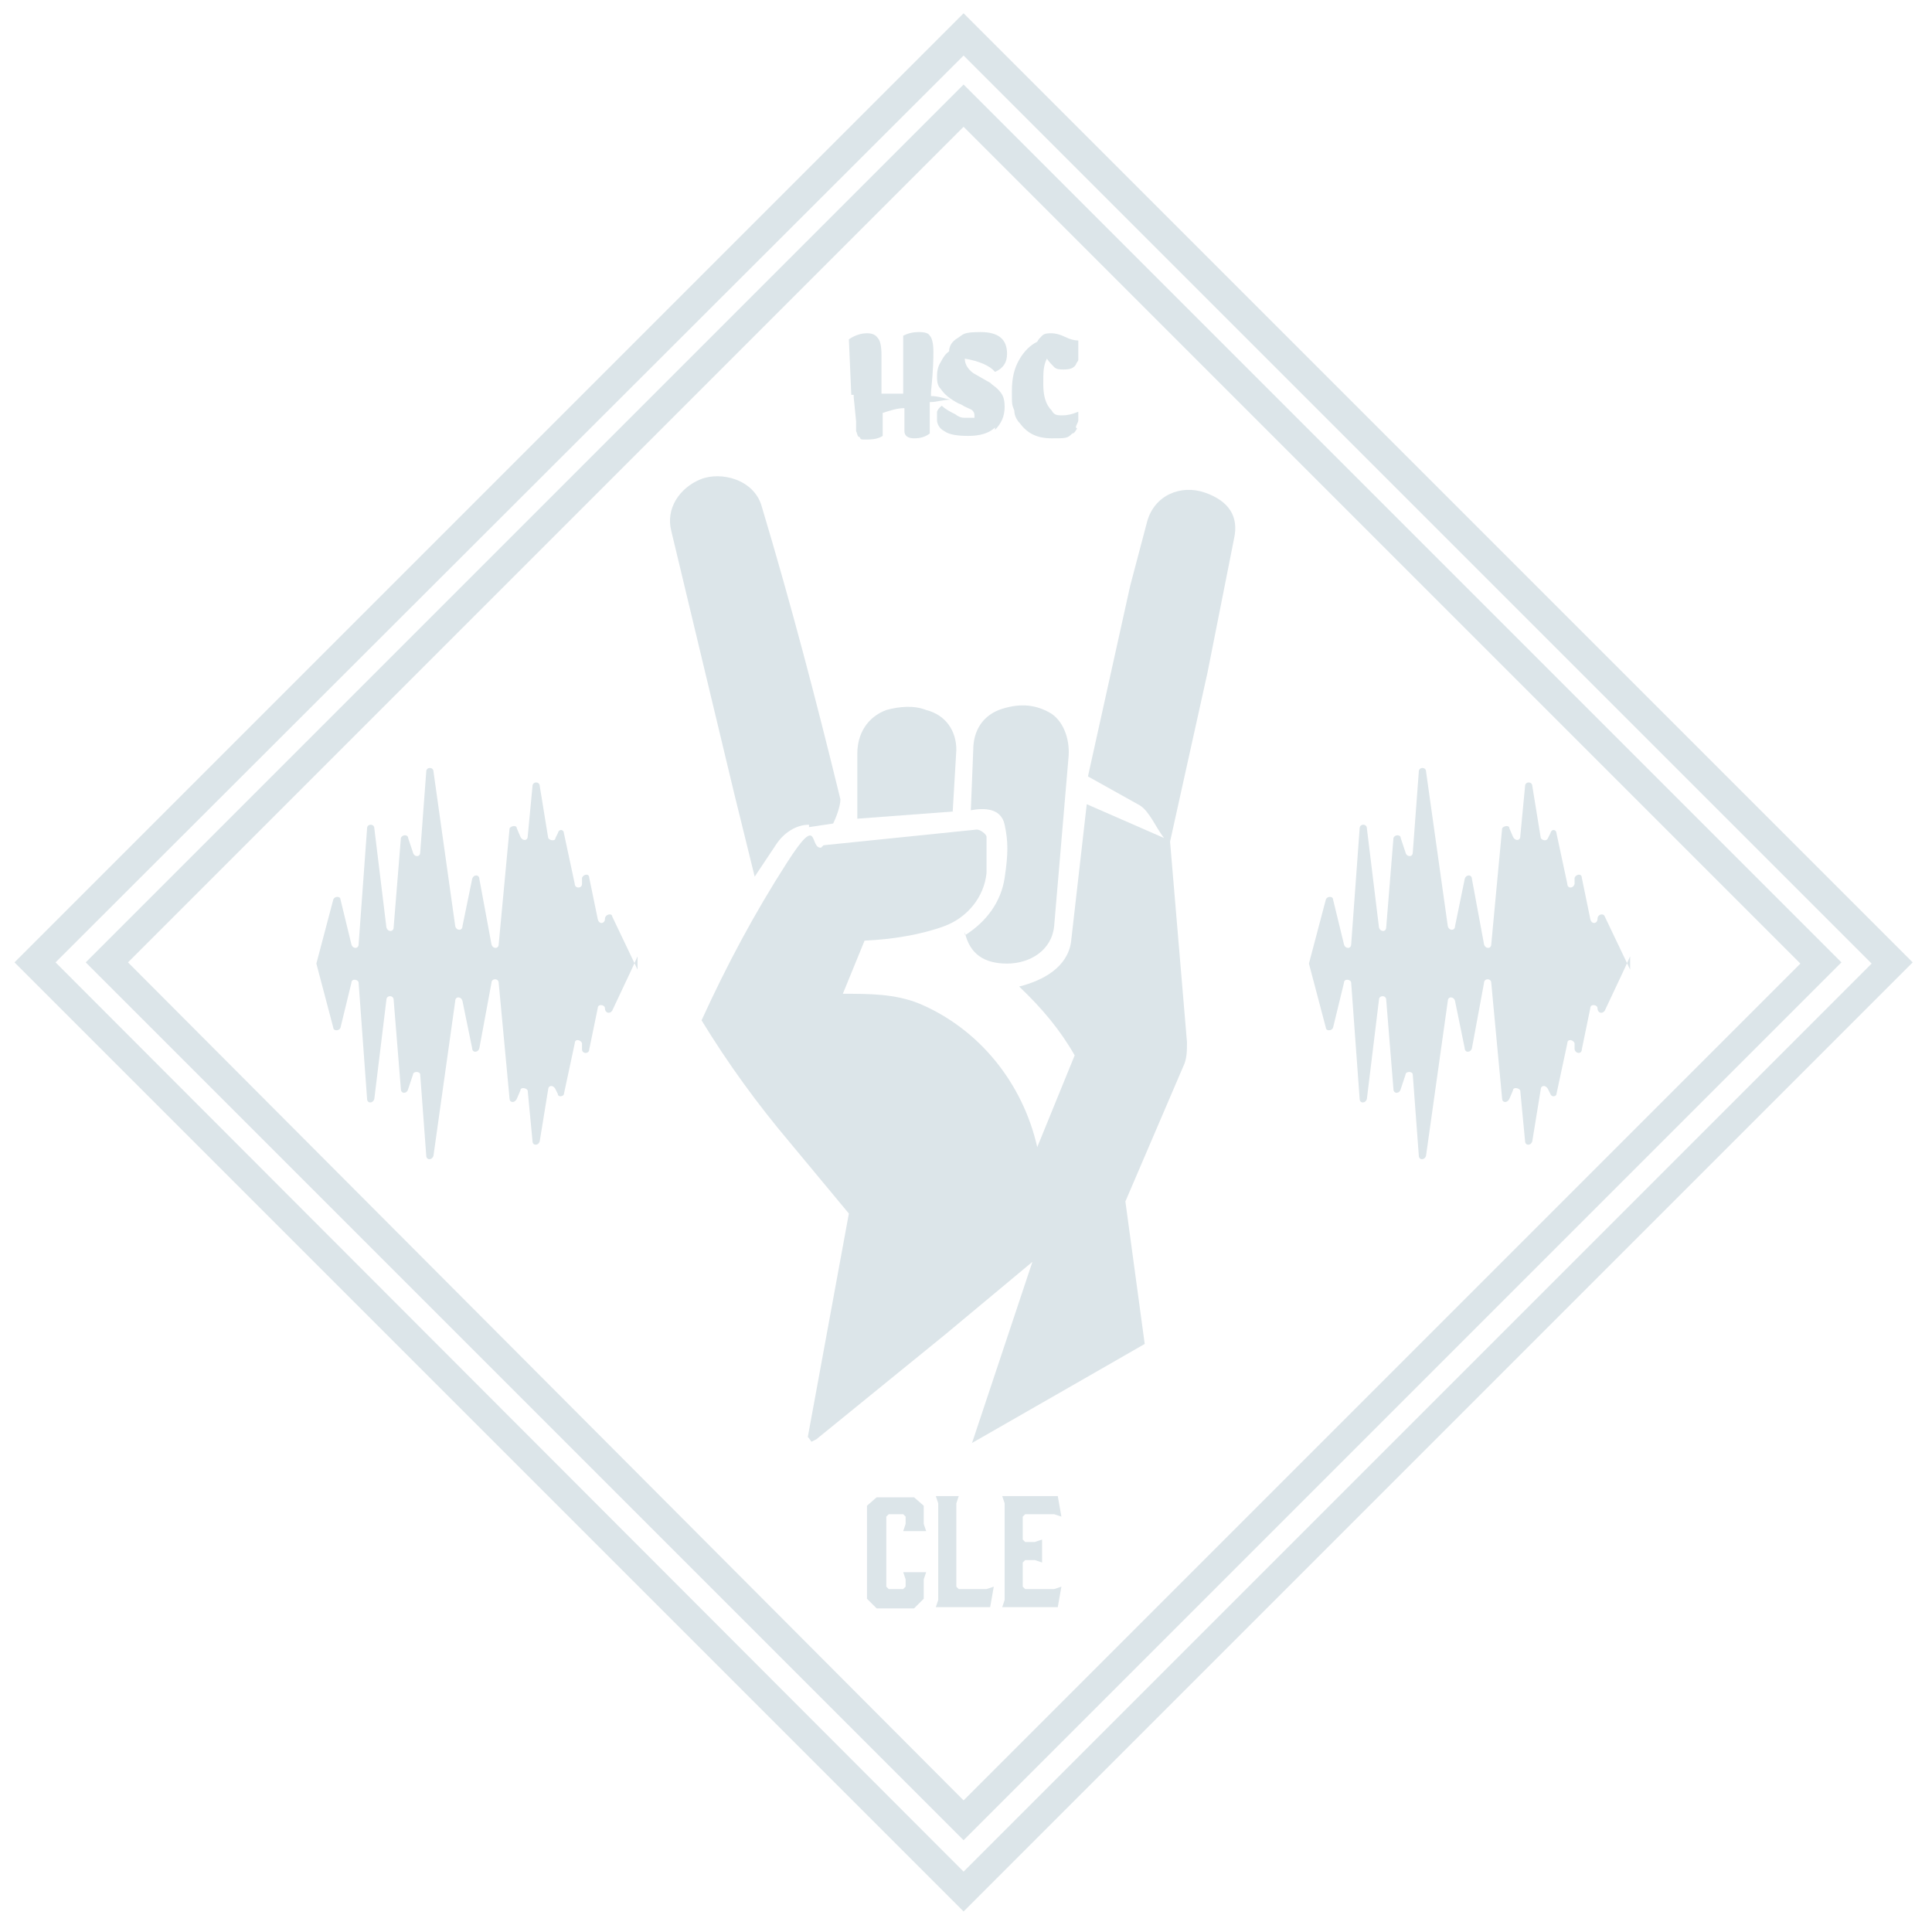
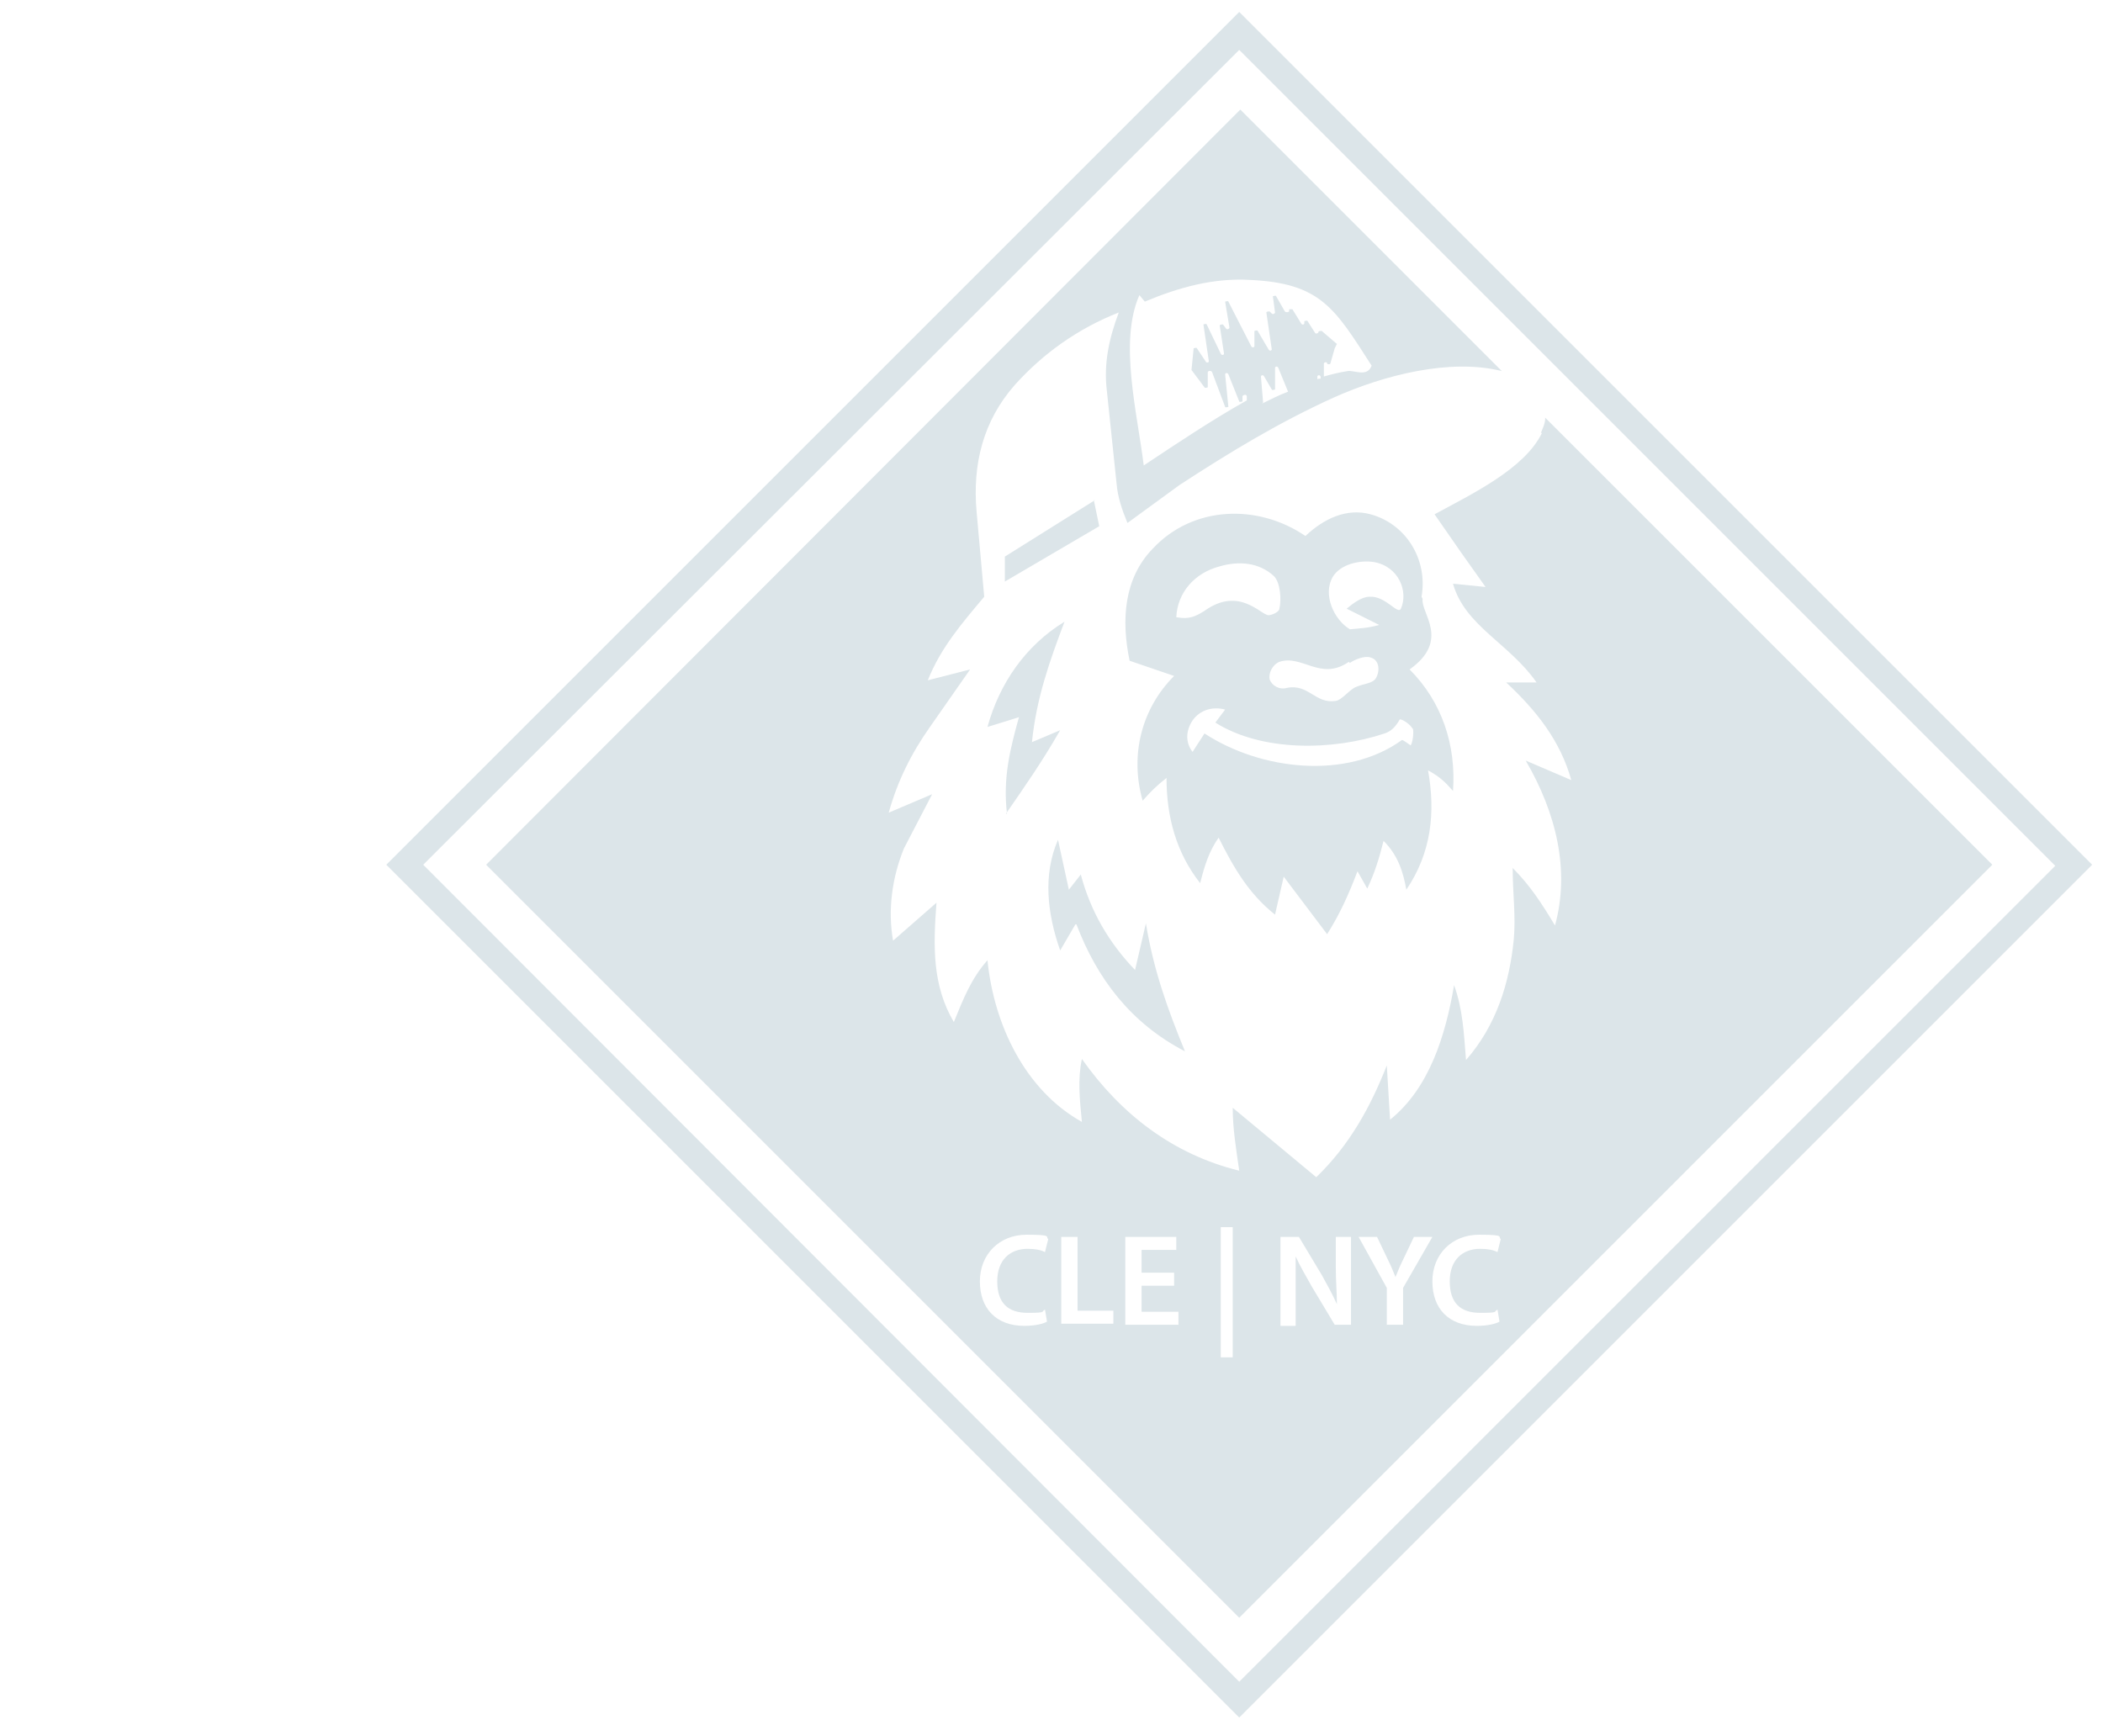
- <svg xmlns="http://www.w3.org/2000/svg" id="Layer_1" version="1.1" viewBox="0 0 160 160">
+ <svg xmlns="http://www.w3.org/2000/svg" id="Layer_1" version="1.1" viewBox="0 0 193.8 160">
  <defs>
    <style>
      .st0 {
        fill: #dce5e9;
      }
    </style>
  </defs>
-   <path class="st0" d="M135,80.3l-2.1-4.4c-.1-.3-.6-.2-.6.2h0c0,.4-.5.5-.6,0l-.7-3.4c0-.4-.5-.3-.6,0v.5c-.1.4-.6.4-.6,0l-.9-4.2c0-.3-.4-.4-.5,0l-.2.4c-.1.3-.5.2-.6,0l-.7-4.3c0-.4-.6-.4-.6,0l-.4,4.2c0,.3-.4.4-.6,0l-.3-.7c0-.3-.5-.2-.6,0l-.9,9.6c0,.4-.5.4-.6,0l-1-5.4c0-.4-.5-.4-.6,0l-.8,3.9c0,.4-.5.4-.6,0l-1.8-12.8c0-.4-.6-.4-.6,0l-.5,6.7c0,.4-.5.4-.6,0l-.4-1.2c0-.3-.5-.3-.6,0l-.6,7.4c0,.4-.5.4-.6,0l-1-8.2c0-.4-.6-.4-.6,0l-.7,9.6c0,.4-.5.4-.6,0l-.9-3.7c0-.3-.5-.3-.6,0l-1.4,5.3h0l1.4,5.3c0,.3.5.3.6,0l.9-3.7c0-.4.6-.3.6,0l.7,9.6c0,.4.5.4.6,0l1-8.2c0-.4.6-.4.6,0l.6,7.4c0,.4.5.4.6,0l.4-1.2c0-.3.6-.3.6,0l.5,6.7c0,.4.5.4.6,0l1.8-12.8c0-.4.5-.4.6,0l.8,3.9c0,.4.5.4.6,0l1-5.4c0-.4.6-.4.6,0l.9,9.6c0,.3.4.4.6,0l.3-.7c0-.3.5-.2.6,0l.4,4.2c0,.4.5.4.6,0l.7-4.3c0-.3.4-.4.6,0l.2.4c.1.3.5.2.5,0l.9-4.2c0-.4.5-.3.6,0v.5c.1.4.6.4.6,0l.7-3.4c0-.4.6-.3.6,0h0c0,.4.4.5.6.2l1.6-3.4.5-1.1v.9Z" />
-   <path class="st0" d="M52.8,80.3l-2.1-4.4c0-.3-.6-.2-.6.2h0c0,.4-.5.5-.6,0l-.7-3.4c0-.4-.5-.3-.6,0v.5c0,.4-.6.4-.6,0l-.9-4.2c0-.3-.4-.4-.5,0l-.2.4c0,.3-.5.2-.6,0l-.7-4.3c0-.4-.6-.4-.6,0l-.4,4.2c0,.3-.4.4-.6,0l-.3-.7c0-.3-.5-.2-.6,0l-.9,9.6c0,.4-.5.4-.6,0l-1-5.4c0-.4-.5-.4-.6,0l-.8,3.9c0,.4-.5.4-.6,0l-1.8-12.8c0-.4-.6-.4-.6,0l-.5,6.7c0,.4-.5.4-.6,0l-.4-1.2c0-.3-.5-.3-.6,0l-.6,7.4c0,.4-.5.4-.6,0l-1-8.2c0-.4-.6-.4-.6,0l-.7,9.6c0,.4-.5.4-.6,0l-.9-3.7c0-.3-.5-.3-.6,0l-1.4,5.3h0l1.4,5.3c0,.3.5.3.6,0l.9-3.7c0-.4.6-.3.6,0l.7,9.6c0,.4.5.4.6,0l1-8.2c0-.4.6-.4.6,0l.6,7.4c0,.4.5.4.6,0l.4-1.2c0-.3.6-.3.6,0l.5,6.7c0,.4.5.4.6,0l1.8-12.8c0-.4.5-.4.6,0l.8,3.9c0,.4.5.4.6,0l1-5.4c0-.4.6-.4.6,0l.9,9.6c0,.3.4.4.6,0l.3-.7c0-.3.5-.2.6,0l.4,4.2c0,.4.5.4.6,0l.7-4.3c0-.3.4-.4.6,0l.2.4c0,.3.5.2.5,0l.9-4.2c0-.4.5-.3.6,0v.5c0,.4.6.4.6,0l.7-3.4c0-.4.6-.3.6,0h0c0,.4.4.5.6.2l1.6-3.4.5-1.1v.9Z" />
-   <path class="st0" d="M79.8,4.6l75.2,75.2-75.2,75.2L4.6,79.7,79.8,4.6h0ZM79.8,152.4l72.7-72.7L79.8,7,7.1,79.7l72.7,72.7h0ZM79.8,1.1l-1.7,1.7L2.9,78l-1.7,1.7,1.7,1.7,75.2,75.2,1.7,1.7,1.7-1.7,75.2-75.2,1.7-1.7-1.7-1.7L81.5,2.8l-1.7-1.7h0ZM10.6,79.7L79.8,10.5l69.3,69.3-69.3,69.3L10.6,79.7h0Z" />
-   <g>
-     <path class="st0" d="M71.8,124.7l.8-.7h3.1l.8.7v1.5l.2.6h-1.9l.2-.6v-.6l-.2-.2h-1.2l-.2.2v5.8l.2.2h1.2l.2-.2v-.6l-.2-.6h1.9l-.2.6v1.6l-.8.8h-3.1l-.8-.8v-7.7Z" />
-     <path class="st0" d="M77.5,133.1l.2-.6v-8l-.2-.6h1.9l-.2.6v6.9l.2.2h2.3l.6-.2-.3,1.7h-4.6,0Z" />
-     <path class="st0" d="M83.2,132.5v-8l-.2-.6h4.6l.3,1.7-.6-.2h-2.4l-.2.2v1.9l.2.2h.8l.6-.2v1.9l-.6-.2h-.8l-.2.2v2l.2.2h2.4l.6-.2-.3,1.7h-4.6l.2-.6h0Z" />
-   </g>
-   <g>
-     <path class="st0" d="M89.1,35.4c0-.2.2-.4.2-.6v-.7c-.5.2-.9.3-1.3.3s-.7,0-.9-.4c-.5-.5-.7-1.2-.7-2.2s0-1.5.3-2.1c.2.3.4.5.6.7s.5.2.8.2c.5,0,.8-.1,1-.4,0-.1.2-.3.2-.4v-1.6c-.3,0-.7-.1-1.1-.3-.4-.2-.8-.3-1.1-.3s-.6,0-.8.2c-.2.2-.3.3-.4.5-.6.3-1.1.8-1.5,1.5s-.6,1.5-.6,2.6,0,1.1.2,1.6c0,.5.3.9.5,1.1.6.8,1.4,1.2,2.6,1.2s1.3,0,1.7-.4c.2,0,.3-.3.4-.4h0Z" />
-     <path class="st0" d="M70.5,32.7l-.2-4.6c.6-.4,1.1-.5,1.5-.5s.7.1.9.4c.2.2.3.7.3,1.4v3.2h1.8v-4.8c.4-.2.8-.3,1.3-.3s.8.1.9.3c.2.2.3.7.3,1.3s0,1.4-.2,3.4v.3c.6,0,1.1.2,1.6.3-.6,0-1.1.2-1.7.2,0,1.4,0,2.3,0,2.6-.4.3-.8.4-1.3.4s-.8-.2-.8-.6v-1.9c-.6,0-1.2.2-1.8.4v1.9c-.3.2-.7.3-1.3.3s-.5,0-.6-.2c-.2,0-.2-.3-.3-.5v-.8l-.2-2v-.2Z" />
-     <path class="st0" d="M82.4,35.6c.5-.5.8-1.1.8-1.9s-.2-1.1-.6-1.5c-.2-.2-.4-.3-.6-.5-.2-.1-.5-.3-.7-.4s-.5-.3-.7-.4c-.4-.3-.7-.7-.7-1.2,1.2.2,2.1.6,2.5,1.1.7-.3,1-.8,1-1.5,0-1.2-.7-1.8-2.2-1.8s-1.4.2-1.9.5-.7.7-.7,1.1c-.3.2-.5.5-.7.9-.2.3-.3.7-.3,1.1s0,.8.3,1.1c.2.3.5.6.8.8s.6.4.9.5c.3.2.6.3.8.4s.3.3.3.5v.2h-.2c0,0-.2,0-.5,0s-.5,0-.9-.3c-.4-.2-.8-.4-1.1-.7,0,0-.3.2-.4.5,0,0,0,.4,0,.7s.2.7.6.9c.4.3,1.1.4,2,.4s1.7-.2,2.2-.7h0Z" />
-   </g>
-   <g>
-     <path class="st0" d="M68.2,70l12.7-1.3c.3,0,.8.4.8.6v3c-.2,2-1.6,3.7-3.5,4.4s-4.3,1.1-6.6,1.2l-1.8,4.4c2.2,0,4.3,0,6.3.8,5,2.1,8.6,6.6,9.8,11.9l3.1-7.6c-1.2-2.1-2.7-3.9-4.6-5.7,2-.5,4-1.6,4.3-3.7l1.3-11.4,6.4,2.8c-.7-.9-1.2-2.2-2-2.7l-4.3-2.4,3.5-15.8,1.4-5.3c.6-2.2,2.8-3.1,4.8-2.4s2.8,2,2.4,3.8l-2.2,11.1-3.1,14,1.4,16.6c0,.7,0,1.4-.3,2l-4.8,11.2,1.6,11.8-5.4,3.1-8.9,5.1,5-15-7.2,6-10.7,8.7-.4.2c0,0-.2-.3-.3-.4l3.4-18.5-4.9-5.9c-2.7-3.2-5.1-6.5-7.3-10.1,2.1-4.6,4.4-8.9,7.1-13.1,2.7-4.2,1.8-1.1,2.8-1.2l.2-.2Z" />
-     <path class="st0" d="M67,68.3c-1.1,0-2.1.7-2.7,1.6l-1.8,2.7-1.7-6.9-5.2-21.7c-.5-1.9.7-3.6,2.4-4.3s4.5,0,5.1,2.3c2.4,8,4.5,16,6.5,24.2,0,.6-.4,1.6-.6,2l-2,.3v-.2Z" />
-     <path class="st0" d="M80,77.4c1.7-1.1,2.9-2.7,3.2-4.7s.3-3,0-4.4-1.7-1.4-2.8-1.2l.2-5c0-1.6.8-2.9,2.4-3.4s2.8-.3,3.9.3,1.7,2.1,1.6,3.6l-1.2,14.1c-.2,2-2,3.1-3.9,3.1s-3.1-.8-3.5-2.6v.2Z" />
-     <path class="st0" d="M79,67.2l-8,.6v-5.4c0-1.6.8-3,2.4-3.6,1.1-.3,2.3-.4,3.3,0,1.6.4,2.5,1.7,2.5,3.3l-.3,5.1h0Z" />
-   </g>
+   <path class="st0" d="M96.5,121.8c-.3.2-1.1.4-2.1.4-2.6,0-4.1-1.6-4.1-4.1s1.8-4.3,4.3-4.3,1.7.2,2,.4l-.3,1.2c-.4-.2-.9-.3-1.6-.3-1.6,0-2.8,1-2.8,3s1,2.9,2.8,2.9,1.2-.1,1.6-.3l.2,1.2ZM97.8,114h1.5v6.8h3.3v1.2h-4.8v-8.1ZM108.2,118.5h-3v2.4h3.4v1.2h-4.9v-8.1h4.7v1.2h-3.2v2.1h3v1.2ZM113.6,113.1v12h-1.1v-12h1.1ZM118,122.1v-8.1h1.7l2.1,3.5c.5.9,1,1.8,1.4,2.7h0c0-1.1-.1-2.1-.1-3.4v-2.8h1.4v8.1h-1.5l-2.1-3.5c-.5-.9-1.1-1.9-1.5-2.8h0c0,1.1,0,2.1,0,3.5v2.9h-1.4ZM127.8,122.1v-3.4l-2.6-4.7h1.7l1,2.1c.3.6.5,1.1.7,1.6h0c.2-.5.4-1,.7-1.6l1-2.1h1.7l-2.7,4.7v3.4h-1.5ZM138.2,121.8c-.3.2-1.1.4-2.1.4-2.6,0-4.1-1.6-4.1-4.1s1.8-4.3,4.3-4.3,1.7.2,2,.4l-.3,1.2c-.4-.2-.9-.3-1.6-.3-1.6,0-2.8,1-2.8,3s1,2.9,2.8,2.9,1.2-.1,1.6-.3l.2,1.2ZM142.1,39.9c-1.6,3.3-6.4,5.6-9.9,7.5l2.5,3.6,2.2,3.1-3-.3c1.1,3.9,5.2,5.5,7.7,9.1h-2.8c2.8,2.6,5,5.4,6,9l-4.2-1.8c2.8,4.8,4.1,10.1,2.7,15.2-1.2-2-2.3-3.7-3.9-5.3,0,2.4.3,4.4.1,6.6-.4,4-1.6,7.9-4.4,11.1-.2-2.5-.3-4.7-1.1-6.9-.8,4.7-2.3,9.5-5.9,12.4l-.3-5c-1.5,3.8-3.4,7.3-6.5,10.3l-7.7-6.4c0,1.9.3,3.7.6,5.8-6.1-1.5-10.9-5.2-14.5-10.3-.4,1.9-.2,3.7,0,5.8-5.2-2.9-8.1-8.9-8.7-14.9-1.5,1.7-2.2,3.5-3.1,5.7-2-3.4-1.9-7-1.6-11l-4,3.5c-.5-2.8-.1-5.8,1-8.5l2.6-5-4,1.7c.8-2.9,2.1-5.5,3.8-7.9l3.7-5.3-3.9,1c1.2-3,3.1-5.2,5.2-7.7l-.7-7.8c-.4-4.4.6-8.4,3.5-11.7,2.6-2.9,5.8-5.2,9.6-6.7-.9,2.4-1.4,4.7-1.1,7.2l.9,8.6c.1,1.2.5,2.4,1,3.6l4.8-3.5c4.6-3,9.2-5.8,14.3-8.1,4.5-2,10.6-3.6,15.4-2.4l-24.1-24.1L44.8,79.7l69.4,69.4,69.4-69.4-41.2-41.2c0,.5-.2.9-.4,1.4ZM116.4,37.1l-.2-2.4c0-.1.2-.2.3,0l.7,1.2c0,.1.3,0,.3,0v-2c0-.1.2-.2.3,0l.9,2.2c-.8.3-1.6.7-2.4,1.1ZM121.4,35v-.3c0-.1.2-.2.3,0h0c0,.2,0,.2,0,.2-.2,0-.3,0-.5.2ZM105.5,27.8c3.1-1.3,6.3-2.2,9.7-2,6.5.3,7.8,2.6,11.2,7.9-.4,1.1-1.6.4-2.2.5-.7.1-1.5.3-2.2.5,0,0,0,0,0,0v-1.2c0-.1.3-.2.3,0,0,.1.3.1.3,0l.4-1.4.2-.4-1.4-1.2c-.1,0-.3,0-.3.1,0,.1-.2.2-.3.1l-.7-1.1c0-.1-.3,0-.3,0v.2c0,.1-.2.2-.3,0l-.8-1.3c0,0-.2,0-.3,0v.2c-.1.1-.3.1-.4,0l-.8-1.4c0-.1-.3,0-.3,0l.2,1.5c0,.1-.2.2-.3.1l-.2-.2c0,0-.3,0-.3.1l.5,3.4c0,.1-.2.2-.3,0l-1-1.7c0-.1-.3,0-.3,0v1.4c0,.1-.2.2-.3,0l-2.1-4.1c0-.1-.3,0-.3,0l.4,2.4c0,.1-.2.2-.3.1l-.3-.4c0,0-.3,0-.3.1l.4,2.6c0,.1-.2.2-.3,0l-1.3-2.7c0-.1-.3,0-.3,0l.5,3.4c0,.1-.2.2-.3,0l-.8-1.2c0-.1-.3,0-.3,0l-.2,2h0s0,0,0,0h0s0,0,0,0l1.2,1.6c0,.1.3,0,.3,0v-1.4c0-.1.3-.2.4,0l1.2,3.2c0,.1.3,0,.3,0l-.3-3c0-.1.2-.2.3,0l1,2.5c0,.1.3,0,.3,0v-.5c.1-.1.3-.2.4,0v.4c-3.2,1.8-6.5,4-9.5,6-.6-4.9-2.3-11.4-.4-15.7Z" />
+   <path class="st0" d="M131,55c.6-3.4-1.4-6.7-4.7-7.6-2.2-.6-4.3.4-6,2-4.4-3-10.4-2.8-14.1,1.2-2.6,2.7-2.9,6.5-2.1,10.3l4.1,1.4c-3,3-4.1,7.3-2.9,11.5.7-.8,1.3-1.4,2.2-2.1,0,3.6.9,6.9,3.1,9.7.4-1.6.8-2.9,1.7-4.2,1.4,2.8,2.8,5.2,5.2,7.1l.8-3.5,4,5.3c1.2-1.9,2-3.7,2.8-5.8l.9,1.6c.7-1.5,1.1-2.8,1.5-4.4,1.3,1.3,1.8,2.8,2.1,4.5,2.3-3.4,2.7-7.1,2-11,1.1.6,1.6,1.1,2.3,1.9.3-4.2-1-8.2-4-11.2,3.8-2.7,1-5.2,1.2-6.5ZM122.8,53.2c.7-1.2,2.5-1.6,3.8-1.4,2.3.4,3.2,2.7,2.5,4.3-.3.6-1.4-1.2-2.9-1.1-.7,0-1.5.6-2.1,1.1l3,1.5c-1.1.3-1.7.3-2.7.4-1.5-.9-2.5-3.2-1.6-4.8ZM124.4,61.1c.4-.3,1.4-.7,1.9-.5.8.2.9,1.2.5,1.9-.3.5-1.1.5-1.8.8-.6.2-1.3,1.2-1.9,1.3-1.9.3-2.5-1.6-4.5-1.2-.7.2-1.4-.2-1.6-.8-.1-.5.2-1.3.9-1.6,2.1-.7,3.8,1.8,6.4,0ZM108.4,56.9c.1-2.3,1.7-4.1,4-4.7,1.7-.5,3.6-.4,5,.9.6.6.7,2.2.5,3,0,.3-.7.6-1,.6-.7,0-2.7-2.7-5.9-.4-.8.5-1.4.8-2.5.6ZM130.2,67.1c.1.4,0,1.3-.2,1.6-.3-.2-.7-.5-.8-.5-5.1,3.7-13,2.8-18.2-.6l-1.1,1.7c-.7-.9-.6-2,0-2.9.7-1,1.9-1.3,3-1l-.9,1.2c4.3,2.7,10.8,2.6,15.6,1,.6-.2,1-.6,1.4-1.3.3,0,1,.5,1.2.9Z" />
+   <path class="st0" d="M92.7,75c1.8-2.6,3.4-4.9,5-7.7l-2.6,1.1c.4-4,1.6-7.4,3-11.1-3.6,2.2-6,5.7-7.1,9.7l2.9-.9c-.8,2.9-1.5,5.6-1.1,8.9Z" />
+   <path class="st0" d="M99.2,85.2c1.9,5,5,9.1,10,11.7-1.6-3.9-2.9-7.5-3.6-11.8l-1,4.3c-2.4-2.5-4.1-5.4-5-8.8l-1.1,1.4-1-4.6c-1.4,3.2-1,6.8.2,10.2l1.4-2.4Z" />
+   <path class="st0" d="M100.9,46.1l-8.3,5.2c0,.8,0,1.6,0,2.3l8.7-5.1-.5-2.4Z" />
+   <path class="st0" d="M191.1,78L115.9,2.8l-1.7-1.7-1.7,1.7L37.3,78l-1.7,1.7,1.7,1.7,75.2,75.2,1.7,1.7,1.7-1.7,75.2-75.2,1.7-1.7-1.7-1.7ZM114.2,155L39,79.7,114.2,4.6l75.2,75.2-75.2,75.2Z" />
</svg>
